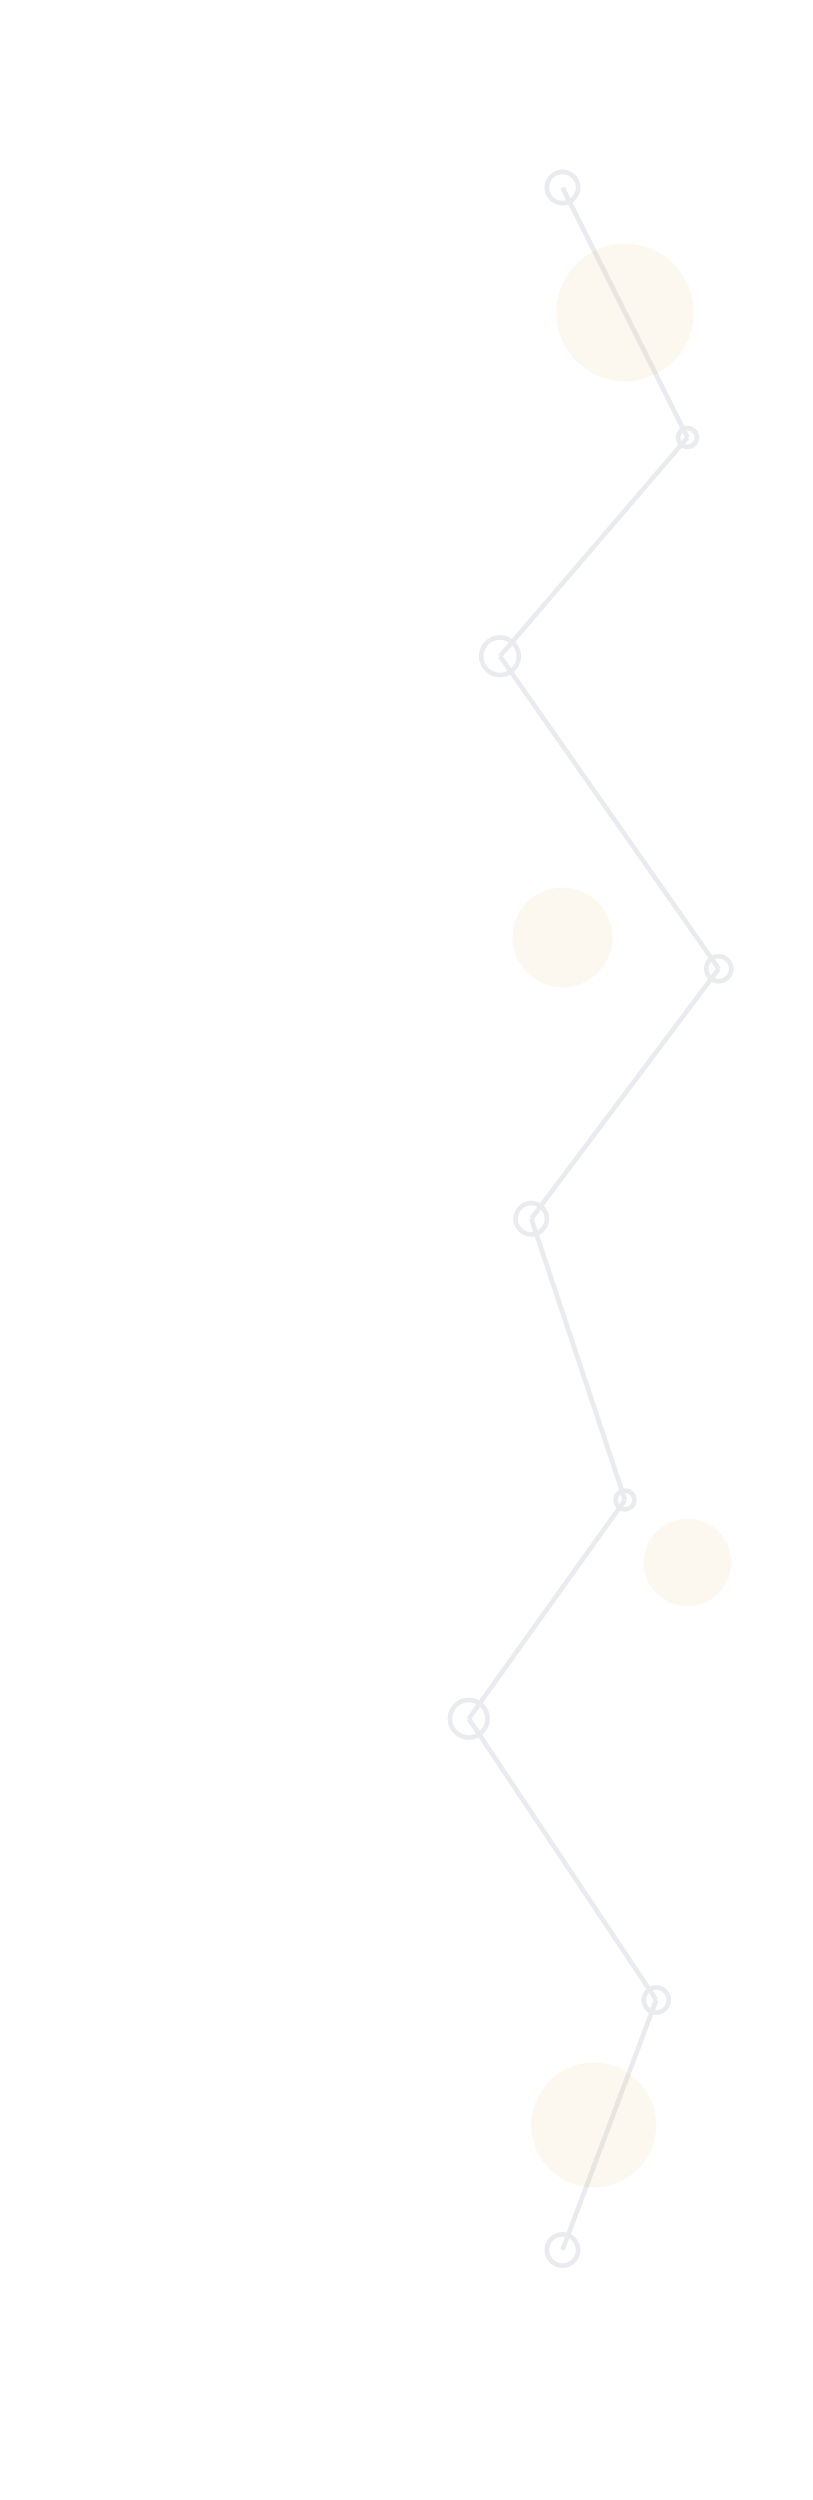
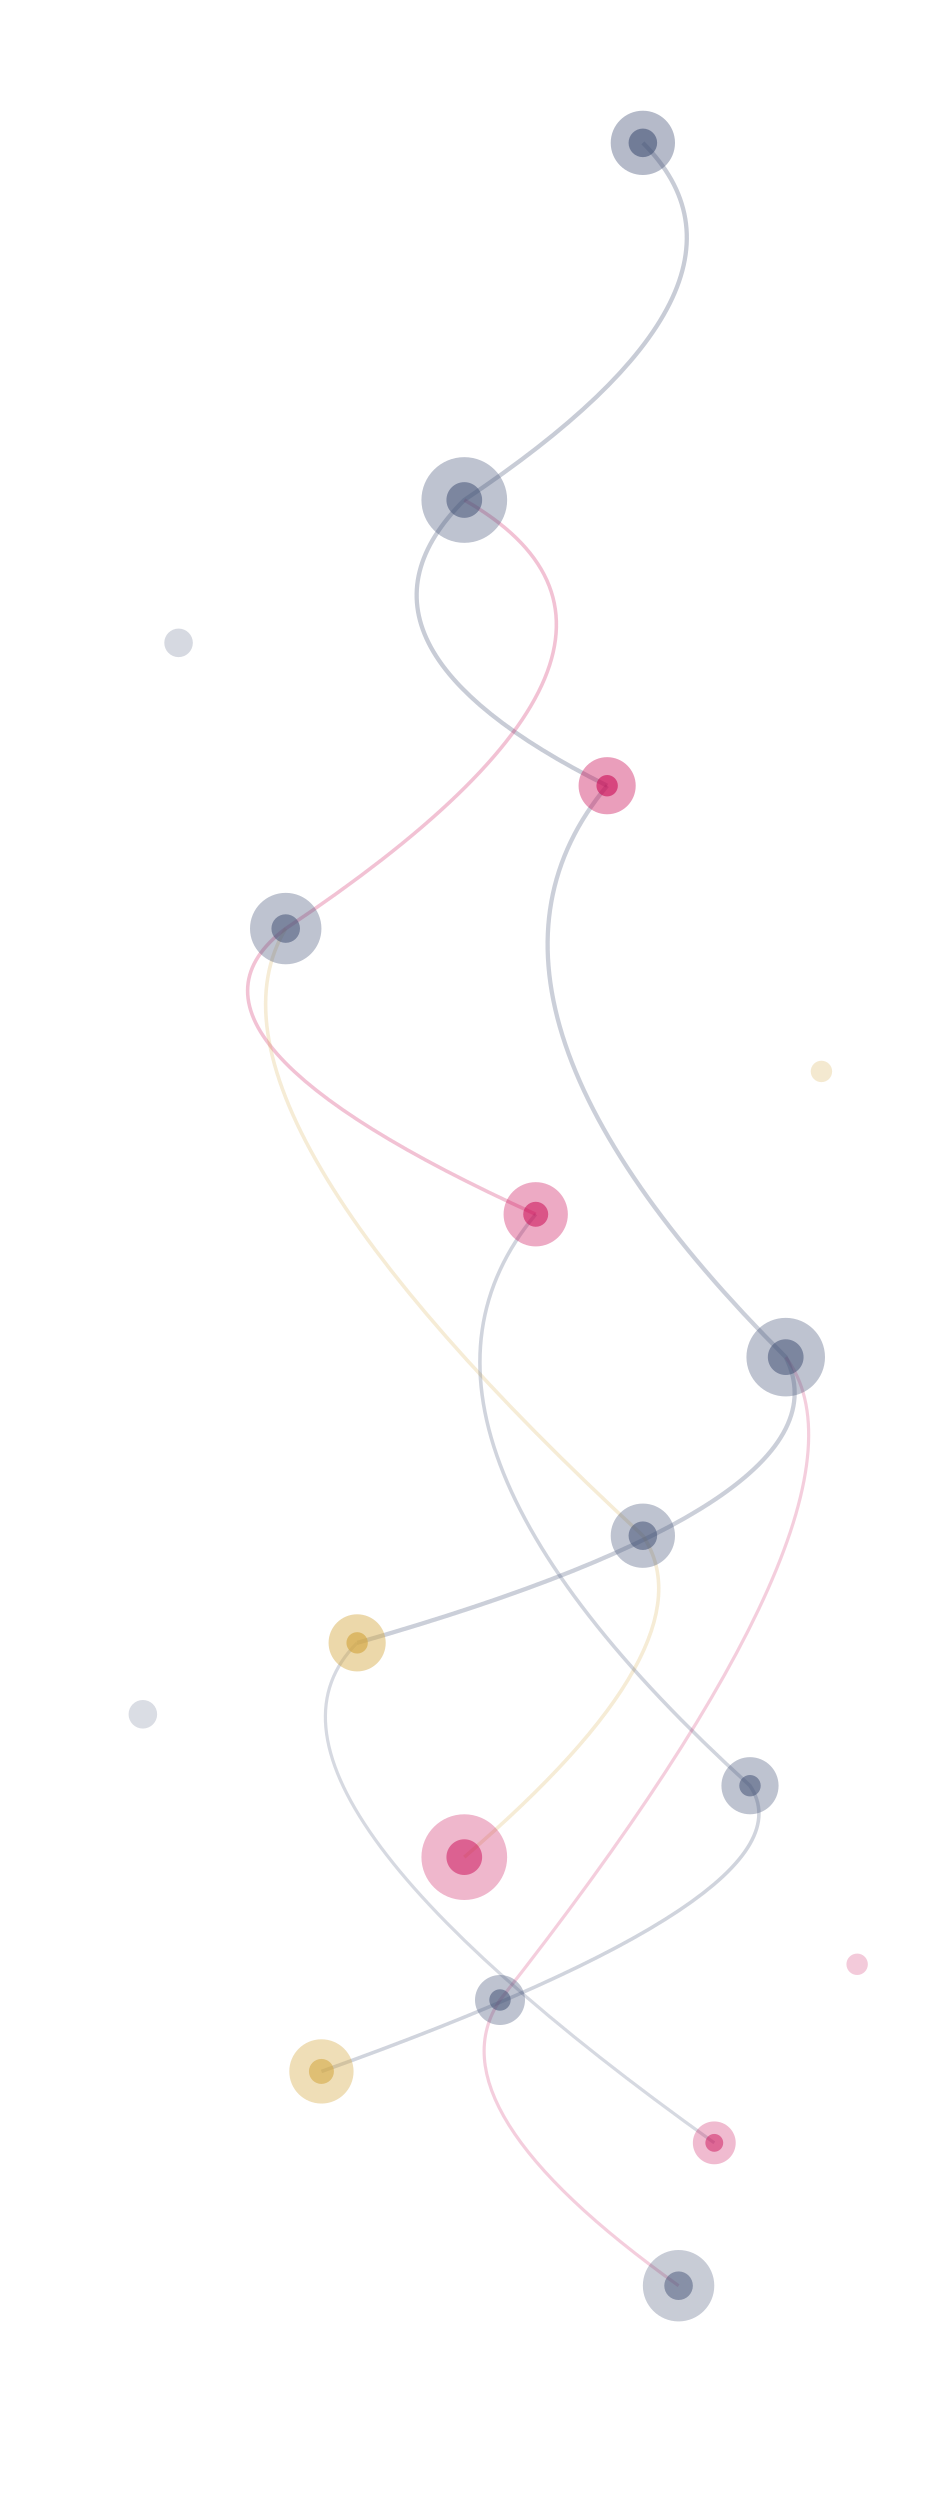
- <svg xmlns="http://www.w3.org/2000/svg" viewBox="0 0 260 800" width="260" height="800">
-   <g fill="none" stroke="#455377" stroke-width="1.5" opacity="0.12">
-     <circle cx="180" cy="60" r="5" />
-     <circle cx="220" cy="140" r="3" />
-     <circle cx="160" cy="210" r="6" />
-     <circle cx="230" cy="310" r="4" />
-     <circle cx="170" cy="390" r="5" />
-     <circle cx="200" cy="480" r="3" />
-     <circle cx="150" cy="550" r="6" />
-     <circle cx="210" cy="640" r="4" />
-     <circle cx="180" cy="720" r="5" />
-     <line x1="180" y1="60" x2="220" y2="140" />
-     <line x1="220" y1="140" x2="160" y2="210" />
-     <line x1="160" y1="210" x2="230" y2="310" />
-     <line x1="230" y1="310" x2="170" y2="390" />
-     <line x1="170" y1="390" x2="200" y2="480" />
-     <line x1="200" y1="480" x2="150" y2="550" />
-     <line x1="150" y1="550" x2="210" y2="640" />
-     <line x1="210" y1="640" x2="180" y2="720" />
-   </g>
-   <g fill="#D4A843" opacity="0.08">
-     <circle cx="200" cy="100" r="22" />
-     <circle cx="180" cy="300" r="16" />
-     <circle cx="220" cy="500" r="14" />
-     <circle cx="190" cy="680" r="20" />
-   </g>
+ <svg xmlns="http://www.w3.org/2000/svg" width="260" height="700" viewBox="0 0 260 700">
+   <path d="M180 40 Q220 80 130 140 Q90 180 170 220" fill="none" stroke="#455377" stroke-width="1.2" opacity=".3" />
+   <path d="M130 140 Q200 180 80 260 Q40 290 150 340" fill="none" stroke="#CA0C55" stroke-width="1" opacity=".25" />
+   <path d="M170 220 Q120 280 220 380 Q240 420 100 460" fill="none" stroke="#455377" stroke-width="1.2" opacity=".28" />
+   <path d="M80 260 Q50 310 180 430 Q200 460 130 520" fill="none" stroke="#D4A843" stroke-width="1" opacity=".22" />
+   <path d="M150 340 Q100 400 210 500 Q230 530 90 580" fill="none" stroke="#455377" stroke-width="1" opacity=".25" />
+   <path d="M220 380 Q250 420 140 560 Q120 590 190 640" fill="none" stroke="#CA0C55" stroke-width=".9" opacity=".2" />
+   <path d="M100 460 Q60 500 200 600" fill="none" stroke="#455377" stroke-width=".9" opacity=".22" />
+   <circle cx="180" cy="40" r="9" fill="#455377" opacity=".4" />
+   <circle cx="180" cy="40" r="4" fill="#455377" opacity=".6" />
+   <circle cx="130" cy="140" r="12" fill="#455377" opacity=".35" />
+   <circle cx="130" cy="140" r="5" fill="#455377" opacity=".55" />
+   <circle cx="170" cy="220" r="8" fill="#CA0C55" opacity=".4" />
+   <circle cx="170" cy="220" r="3" fill="#CA0C55" opacity=".6" />
+   <circle cx="80" cy="260" r="10" fill="#455377" opacity=".35" />
+   <circle cx="80" cy="260" r="4" fill="#455377" opacity=".55" />
+   <circle cx="150" cy="340" r="9" fill="#CA0C55" opacity=".35" />
+   <circle cx="150" cy="340" r="3.5" fill="#CA0C55" opacity=".55" />
+   <circle cx="220" cy="380" r="11" fill="#455377" opacity=".35" />
+   <circle cx="220" cy="380" r="5" fill="#455377" opacity=".55" />
+   <circle cx="100" cy="460" r="8" fill="#D4A843" opacity=".45" />
+   <circle cx="100" cy="460" r="3" fill="#D4A843" opacity=".65" />
+   <circle cx="180" cy="430" r="9" fill="#455377" opacity=".35" />
+   <circle cx="180" cy="430" r="4" fill="#455377" opacity=".55" />
+   <circle cx="130" cy="520" r="12" fill="#CA0C55" opacity=".3" />
+   <circle cx="130" cy="520" r="5" fill="#CA0C55" opacity=".5" />
+   <circle cx="210" cy="500" r="8" fill="#455377" opacity=".35" />
+   <circle cx="210" cy="500" r="3" fill="#455377" opacity=".55" />
+   <circle cx="90" cy="580" r="9" fill="#D4A843" opacity=".38" />
+   <circle cx="90" cy="580" r="3.5" fill="#D4A843" opacity=".58" />
+   <circle cx="140" cy="560" r="7" fill="#455377" opacity=".35" />
+   <circle cx="140" cy="560" r="3" fill="#455377" opacity=".55" />
+   <circle cx="190" cy="640" r="10" fill="#455377" opacity=".3" />
+   <circle cx="190" cy="640" r="4" fill="#455377" opacity=".5" />
+   <circle cx="200" cy="600" r="6" fill="#CA0C55" opacity=".28" />
+   <circle cx="200" cy="600" r="2.5" fill="#CA0C55" opacity=".48" />
+   <circle cx="50" cy="180" r="4" fill="#455377" opacity=".22" />
+   <circle cx="230" cy="300" r="3" fill="#D4A843" opacity=".25" />
+   <circle cx="40" cy="480" r="4" fill="#455377" opacity=".2" />
+   <circle cx="240" cy="550" r="3" fill="#CA0C55" opacity=".22" />
</svg>
